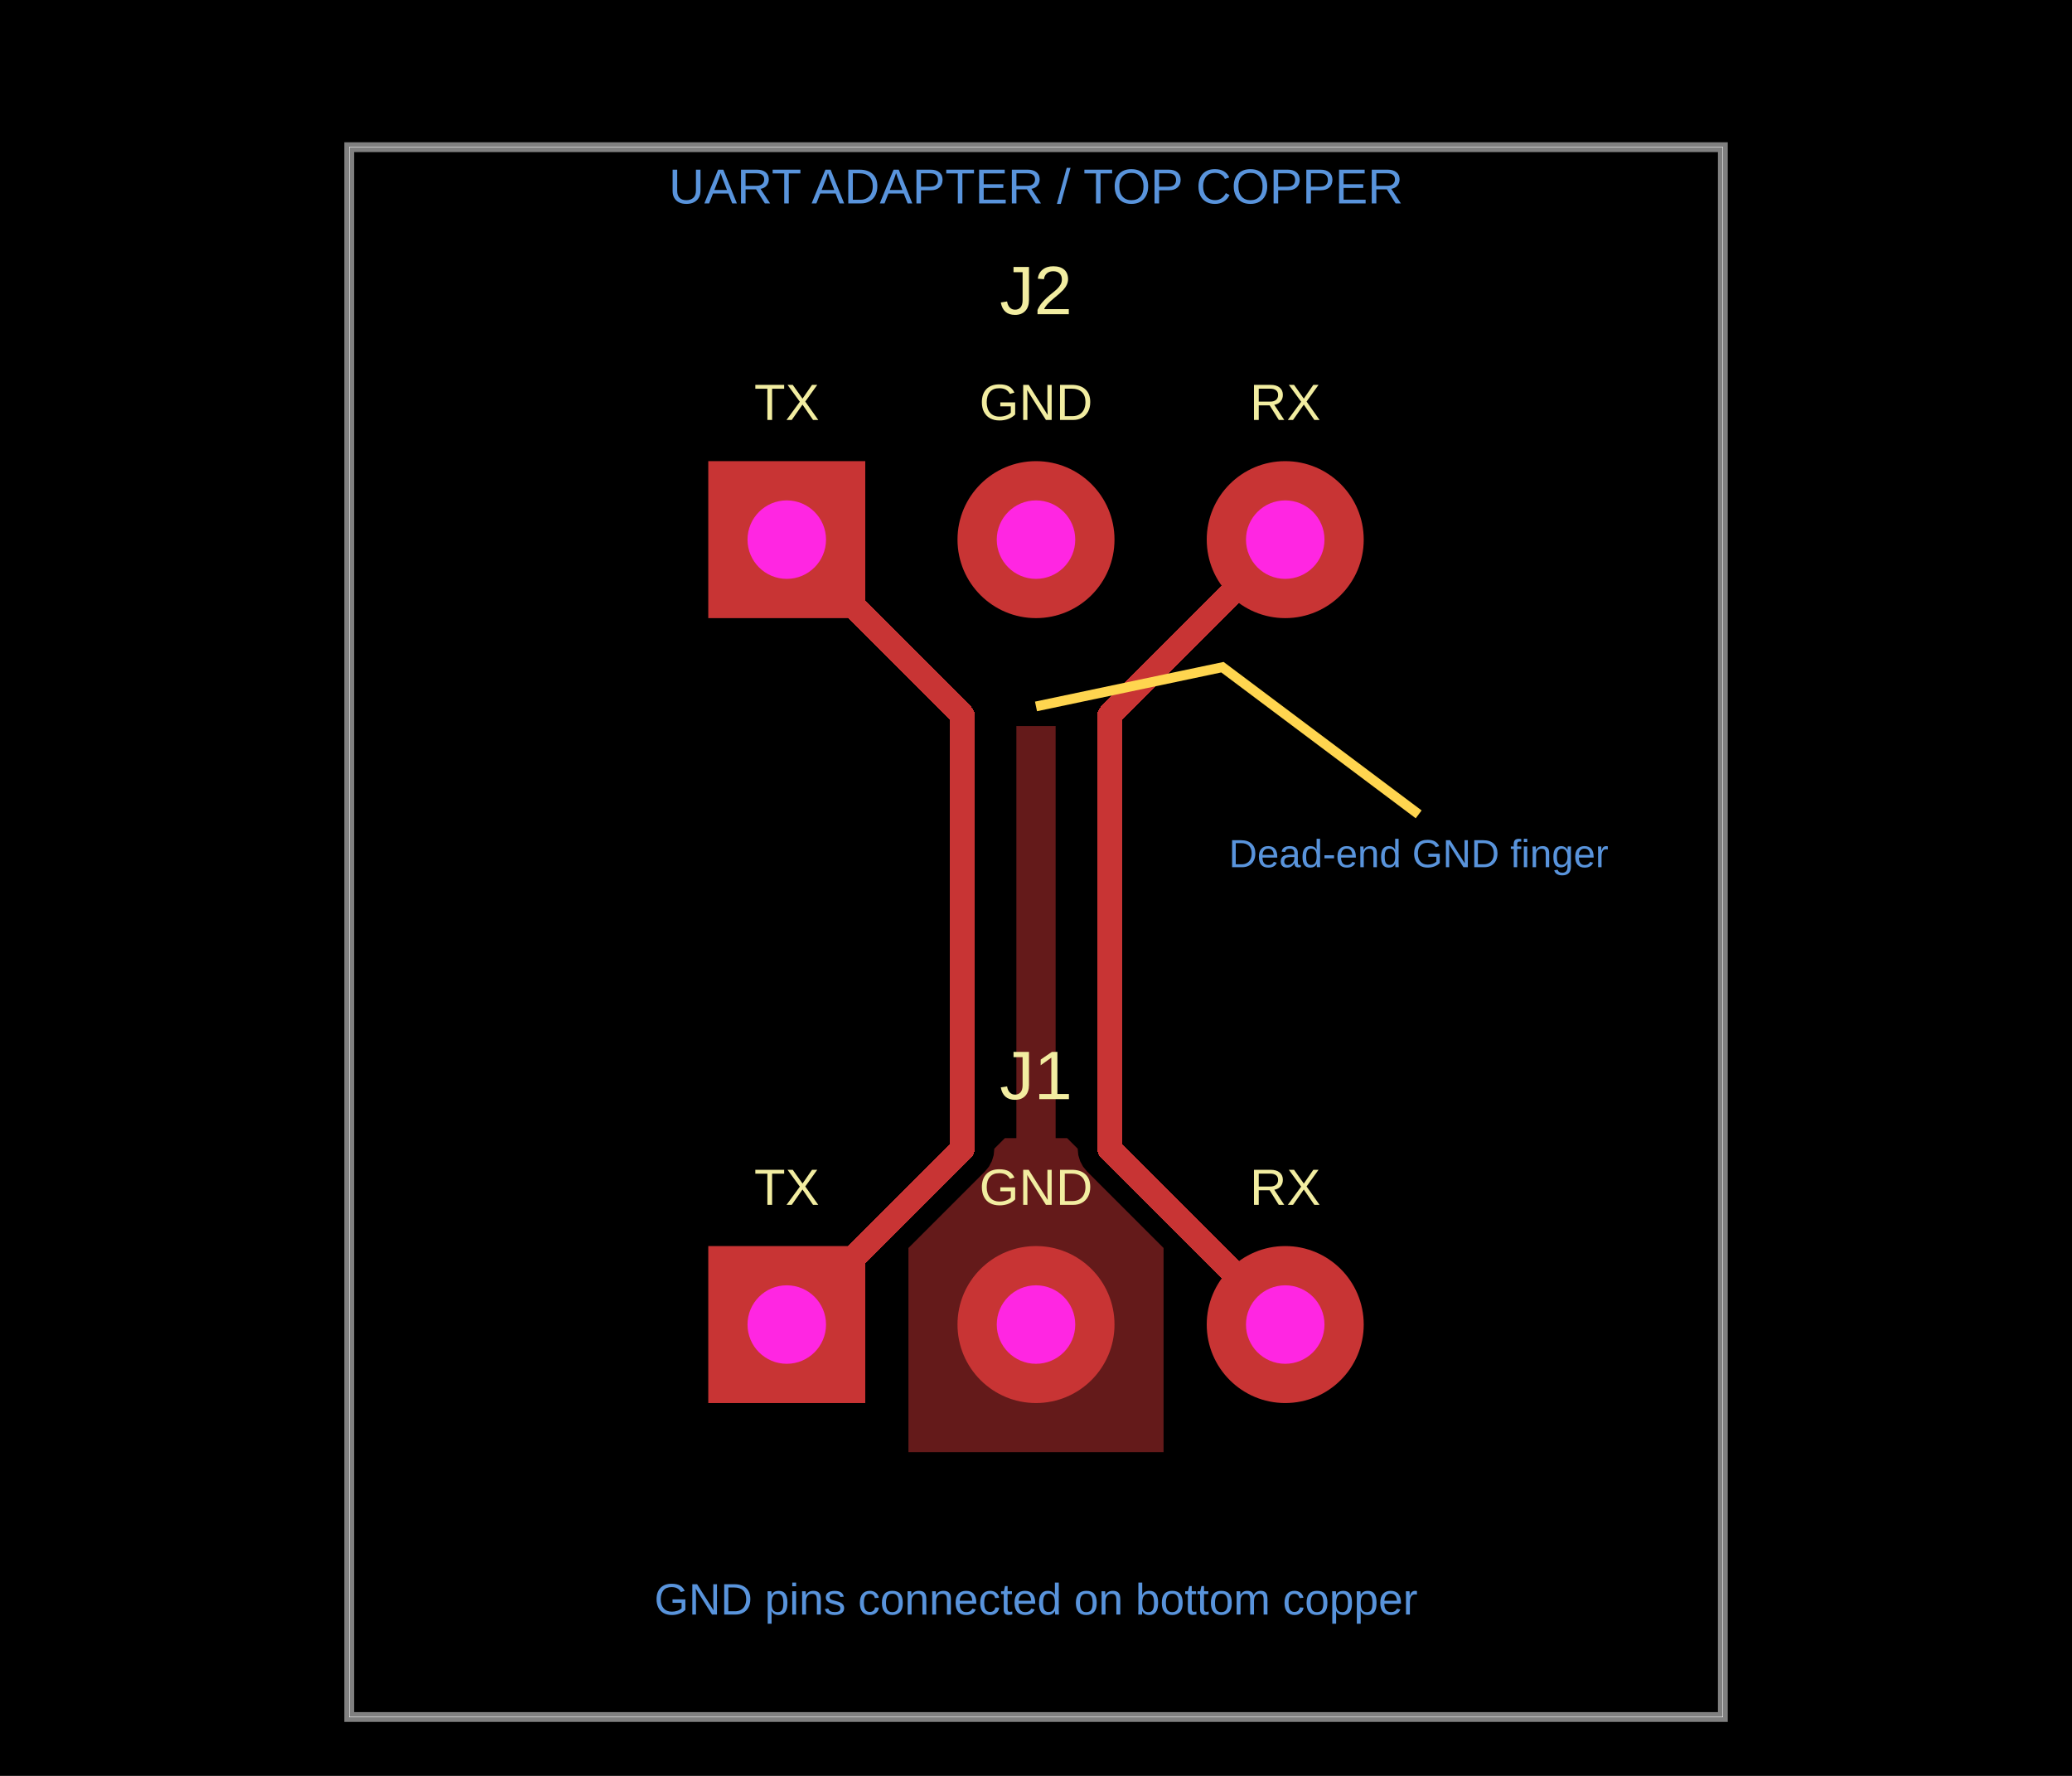
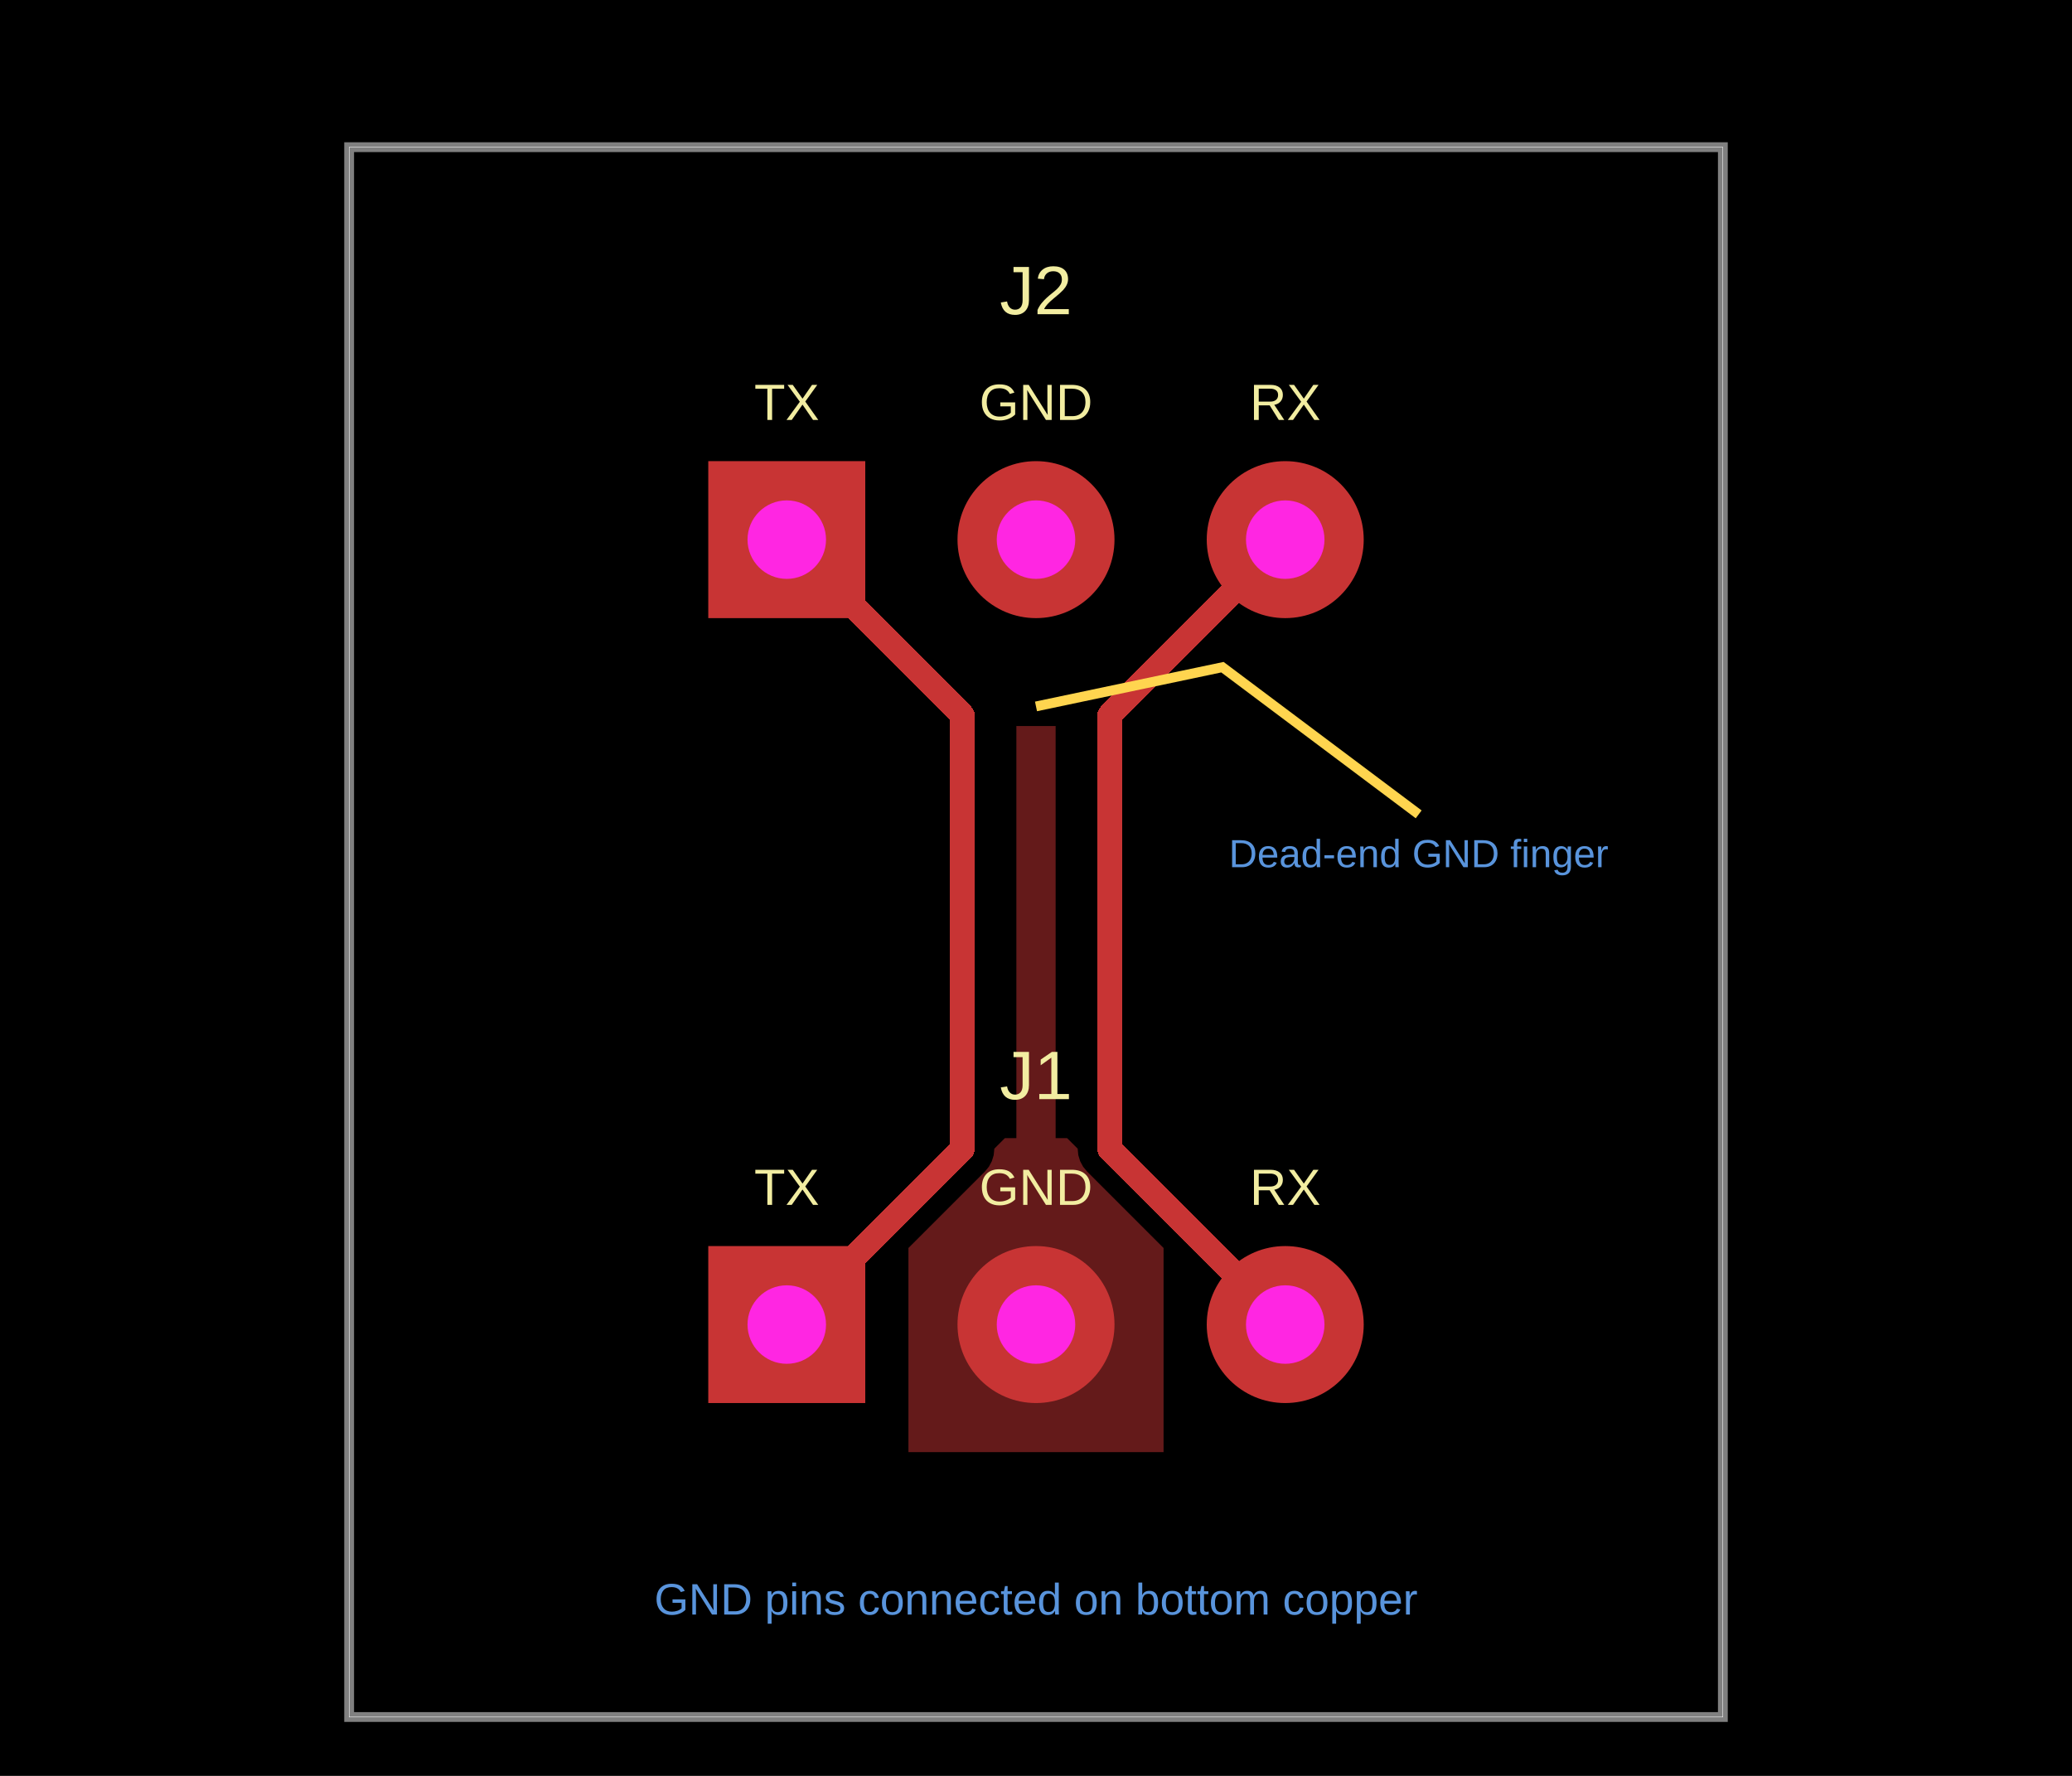
<svg xmlns="http://www.w3.org/2000/svg" width="1400" height="1200" data-software-used-string="@tscircuit/core@0.0.2142">
  <style />
  <defs class="copper-pour-trace-mask-defs">
    <mask id="copper-pour-trace-mask-top" maskUnits="userSpaceOnUse" x="0" y="0" width="1400" height="1200">
      <rect x="0" y="0" width="1400" height="1200" fill="#fff" />
      <path d="M 613.812 981.215 L 613.812 843.29 L 665.512 791.59 L 668.192 788.324 L 670.183 784.599 L 671.409 780.557 L 671.823 776.354 L 671.823 776.211 L 678.973 769.061 L 686.74 769.061 L 686.74 755.801 L 686.74 490.608 L 713.26 490.608 L 713.26 742.541 L 713.26 769.061 L 721.027 769.061 L 728.177 776.211 L 728.177 776.354 L 728.591 780.557 L 729.817 784.599 L 731.808 788.324 L 734.488 791.59 L 786.188 843.29 L 786.188 981.215 L 613.812 981.215 Z" fill-rule="evenodd" fill="#000" />
    </mask>
  </defs>
  <rect class="boundary" x="0" y="0" fill="#000" width="1400" height="1200" data-type="pcb_background" data-pcb-layer="global" />
  <rect class="pcb-boundary" fill="none" stroke="#fff" stroke-width="0.3" x="235.912" y="99.448" width="928.177" height="1060.773" data-type="pcb_boundary" data-pcb-layer="global" />
  <path class="pcb-board" d="M 235.912 1160.221 L 1164.088 1160.221 L 1164.088 99.448 L 235.912 99.448 Z" fill="none" stroke="rgba(255, 255, 255, 0.5)" stroke-width="6.63" data-type="pcb_board" data-pcb-layer="board" />
  <g class="pcb-trace-mask-group" mask="url(#copper-pour-trace-mask-top)">
    <path class="pcb-trace" stroke="rgb(200, 52, 52)" fill="none" stroke-width="16.575" stroke-linecap="round" stroke-linejoin="round" shape-rendering="crispEdges" data-type="pcb_trace" data-pcb-layer="top" d="M 531.602 895.028 L 650.276 776.354 M 650.276 776.354 L 650.276 483.315 M 650.276 483.315 L 531.602 364.641 M 868.398 895.028 L 749.724 776.354 M 749.724 776.354 L 749.724 483.315 M 749.724 483.315 L 868.398 364.641" />
  </g>
  <path class="pcb-copper-pour pcb-copper-pour-brep" d="M 613.812 981.215 L 613.812 843.29 L 665.512 791.59 L 668.192 788.324 L 670.183 784.599 L 671.409 780.557 L 671.823 776.354 L 671.823 776.211 L 678.973 769.061 L 686.74 769.061 L 686.74 755.801 L 686.74 490.608 L 713.26 490.608 L 713.26 742.541 L 713.26 769.061 L 721.027 769.061 L 728.177 776.211 L 728.177 776.354 L 728.591 780.557 L 729.817 784.599 L 731.808 788.324 L 734.488 791.59 L 786.188 843.29 L 786.188 981.215 L 613.812 981.215 Z" fill-rule="evenodd" fill="rgb(200, 52, 52)" fill-opacity="0.5" data-type="pcb_copper_pour" data-pcb-layer="top" />
  <text x="0" y="0" dx="0" dy="0" fill="#f2eda1" font-family="Arial, sans-serif" font-size="34.475" text-anchor="middle" dominant-baseline="central" transform="matrix(1,0,0,1,531.6022,802.2099)" class="pcb-silkscreen-text pcb-silkscreen-top" data-pcb-silkscreen-text-id="pcb_silkscreen_text_0" stroke="none" data-type="pcb_silkscreen_text" data-pcb-layer="top">TX</text>
  <text x="0" y="0" dx="0" dy="0" fill="#f2eda1" font-family="Arial, sans-serif" font-size="34.475" text-anchor="middle" dominant-baseline="central" transform="matrix(1,0,0,1,700,802.2099)" class="pcb-silkscreen-text pcb-silkscreen-top" data-pcb-silkscreen-text-id="pcb_silkscreen_text_1" stroke="none" data-type="pcb_silkscreen_text" data-pcb-layer="top">GND</text>
  <text x="0" y="0" dx="0" dy="0" fill="#f2eda1" font-family="Arial, sans-serif" font-size="34.475" text-anchor="middle" dominant-baseline="central" transform="matrix(1,0,0,1,868.3978,802.2099)" class="pcb-silkscreen-text pcb-silkscreen-top" data-pcb-silkscreen-text-id="pcb_silkscreen_text_2" stroke="none" data-type="pcb_silkscreen_text" data-pcb-layer="top">RX</text>
  <text x="0" y="0" dx="0" dy="0" fill="#f2eda1" font-family="Arial, sans-serif" font-size="46.409" text-anchor="middle" dominant-baseline="central" transform="matrix(1,0,0,1,700,726.6298)" class="pcb-silkscreen-text pcb-silkscreen-top" data-pcb-silkscreen-text-id="pcb_silkscreen_text_3" stroke="none" data-type="pcb_silkscreen_text" data-pcb-layer="top">J1</text>
  <text x="0" y="0" dx="0" dy="0" fill="#f2eda1" font-family="Arial, sans-serif" font-size="34.475" text-anchor="middle" dominant-baseline="central" transform="matrix(1,0,0,1,531.6022,271.8232)" class="pcb-silkscreen-text pcb-silkscreen-top" data-pcb-silkscreen-text-id="pcb_silkscreen_text_4" stroke="none" data-type="pcb_silkscreen_text" data-pcb-layer="top">TX</text>
  <text x="0" y="0" dx="0" dy="0" fill="#f2eda1" font-family="Arial, sans-serif" font-size="34.475" text-anchor="middle" dominant-baseline="central" transform="matrix(1,0,0,1,700,271.8232)" class="pcb-silkscreen-text pcb-silkscreen-top" data-pcb-silkscreen-text-id="pcb_silkscreen_text_5" stroke="none" data-type="pcb_silkscreen_text" data-pcb-layer="top">GND</text>
  <text x="0" y="0" dx="0" dy="0" fill="#f2eda1" font-family="Arial, sans-serif" font-size="34.475" text-anchor="middle" dominant-baseline="central" transform="matrix(1,0,0,1,868.3978,271.8232)" class="pcb-silkscreen-text pcb-silkscreen-top" data-pcb-silkscreen-text-id="pcb_silkscreen_text_6" stroke="none" data-type="pcb_silkscreen_text" data-pcb-layer="top">RX</text>
  <text x="0" y="0" dx="0" dy="0" fill="#f2eda1" font-family="Arial, sans-serif" font-size="46.409" text-anchor="middle" dominant-baseline="central" transform="matrix(1,0,0,1,700,196.2431)" class="pcb-silkscreen-text pcb-silkscreen-top" data-pcb-silkscreen-text-id="pcb_silkscreen_text_7" stroke="none" data-type="pcb_silkscreen_text" data-pcb-layer="top">J2</text>
  <g data-type="pcb_plated_hole" data-pcb-layer="through" data-pad-name="J1.TX">
    <rect class="pcb-hole-outer-pad" fill="rgb(200, 52, 52)" x="478.564" y="841.989" width="106.077" height="106.077" data-type="pcb_plated_hole" data-pcb-layer="top" />
    <circle class="pcb-hole-inner" fill="#FF26E2" cx="531.602" cy="895.028" r="26.519" data-type="pcb_plated_hole_drill" data-pcb-layer="drill" />
  </g>
  <g data-type="pcb_plated_hole" data-pcb-layer="through" data-pad-name="J1.GND" data-pad-net-name="GND">
    <circle class="pcb-hole-outer" fill="rgb(200, 52, 52)" cx="700" cy="895.028" r="53.039" data-type="pcb_plated_hole" data-pcb-layer="top" />
    <circle class="pcb-hole-inner" fill="#FF26E2" cx="700" cy="895.028" r="26.519" data-type="pcb_plated_hole_drill" data-pcb-layer="drill" />
  </g>
  <g data-type="pcb_plated_hole" data-pcb-layer="through" data-pad-name="J1.RX">
    <circle class="pcb-hole-outer" fill="rgb(200, 52, 52)" cx="868.398" cy="895.028" r="53.039" data-type="pcb_plated_hole" data-pcb-layer="top" />
    <circle class="pcb-hole-inner" fill="#FF26E2" cx="868.398" cy="895.028" r="26.519" data-type="pcb_plated_hole_drill" data-pcb-layer="drill" />
  </g>
  <g data-type="pcb_plated_hole" data-pcb-layer="through" data-pad-name="J2.TX">
    <rect class="pcb-hole-outer-pad" fill="rgb(200, 52, 52)" x="478.564" y="311.602" width="106.077" height="106.077" data-type="pcb_plated_hole" data-pcb-layer="top" />
    <circle class="pcb-hole-inner" fill="#FF26E2" cx="531.602" cy="364.641" r="26.519" data-type="pcb_plated_hole_drill" data-pcb-layer="drill" />
  </g>
  <g data-type="pcb_plated_hole" data-pcb-layer="through" data-pad-name="J2.GND" data-pad-net-name="GND">
    <circle class="pcb-hole-outer" fill="rgb(200, 52, 52)" cx="700" cy="364.641" r="53.039" data-type="pcb_plated_hole" data-pcb-layer="top" />
    <circle class="pcb-hole-inner" fill="#FF26E2" cx="700" cy="364.641" r="26.519" data-type="pcb_plated_hole_drill" data-pcb-layer="drill" />
  </g>
  <g data-type="pcb_plated_hole" data-pcb-layer="through" data-pad-name="J2.RX">
    <circle class="pcb-hole-outer" fill="rgb(200, 52, 52)" cx="868.398" cy="364.641" r="53.039" data-type="pcb_plated_hole" data-pcb-layer="top" />
    <circle class="pcb-hole-inner" fill="#FF26E2" cx="868.398" cy="364.641" r="26.519" data-type="pcb_plated_hole_drill" data-pcb-layer="drill" />
  </g>
-   <text x="700" y="125.967" fill="rgb(89, 148, 220)" font-family="Arial, sans-serif" font-size="33.149" text-anchor="middle" dominant-baseline="central" class="pcb-note-text" data-type="pcb_note_text" data-pcb-note-text-id="pcb_note_text_0" data-pcb-layer="overlay">UART ADAPTER / TOP COPPER</text>
-   <text x="958.564" y="576.796" fill="rgb(89, 148, 220)" font-family="Arial, sans-serif" font-size="26.519" text-anchor="middle" dominant-baseline="central" class="pcb-note-text" data-type="pcb_note_text" data-pcb-note-text-id="pcb_note_text_1" data-pcb-layer="overlay">Dead-end GND finger</text>
+   <text x="958.564" y="576.796" fill="rgb(89, 148, 220)" font-family="Arial, sans-serif" font-size="26.519" text-anchor="middle" dominant-baseline="central" class="pcb-note-text" data-type="pcb_note_text" data-pcb-note-text-id="pcb_note_text_0" data-pcb-layer="overlay">Dead-end GND finger</text>
  <path d="M 958.564 550.276 L 825.967 450.829 L 700 477.348" stroke="#ffd54f" fill="none" stroke-width="6.63" class="pcb-note-path" data-type="pcb_note_path" data-pcb-note-path-id="pcb_note_path_0" data-pcb-layer="overlay" />
-   <text x="700" y="1080.663" fill="rgb(89, 148, 220)" font-family="Arial, sans-serif" font-size="29.834" text-anchor="middle" dominant-baseline="central" class="pcb-note-text" data-type="pcb_note_text" data-pcb-note-text-id="pcb_note_text_2" data-pcb-layer="overlay">GND pins connected on bottom copper</text>
+   <text x="700" y="1080.663" fill="rgb(89, 148, 220)" font-family="Arial, sans-serif" font-size="29.834" text-anchor="middle" dominant-baseline="central" class="pcb-note-text" data-type="pcb_note_text" data-pcb-note-text-id="pcb_note_text_1" data-pcb-layer="overlay">GND pins connected on bottom copper</text>
</svg>
